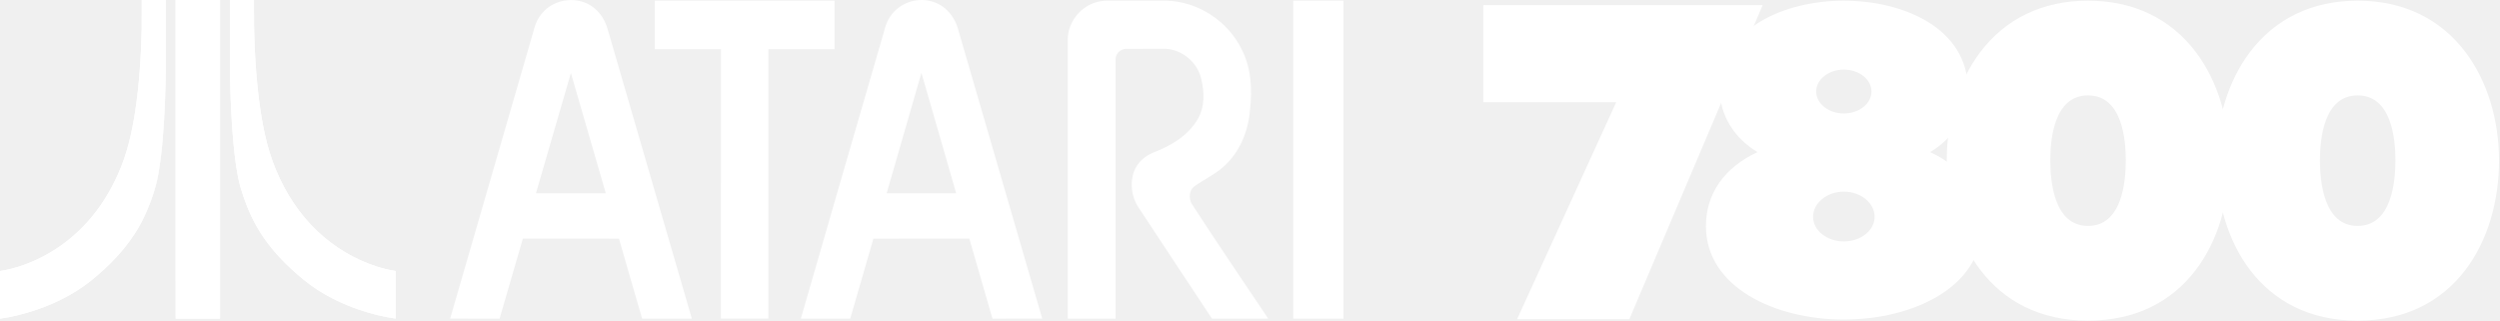
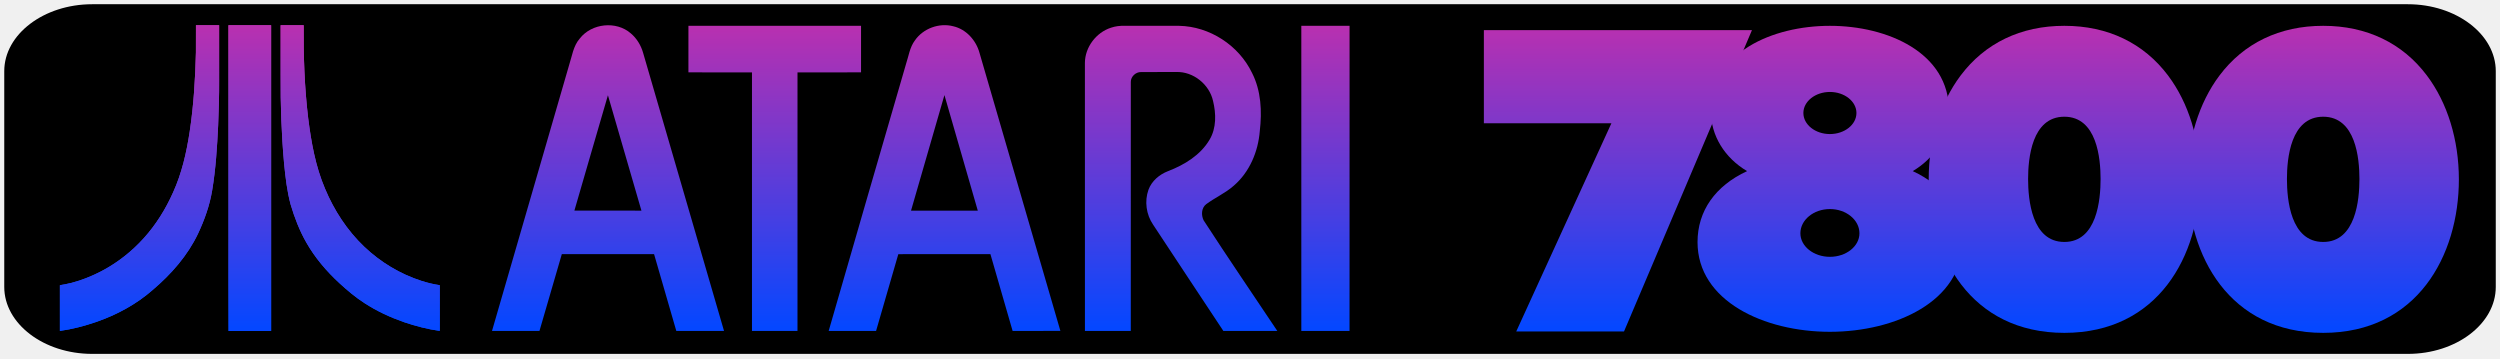
- <svg xmlns="http://www.w3.org/2000/svg" width="566.93px" height="72.714px" enable-background="new 0 0 566.93 72.714" version="1.1" viewBox="0 0 566.93 72.714">
-   <g fill="#fff">
-     <path d="m122.88 3.133c2.804-3.588 8.608-4.201 12.048-1.191 1.407 1.187 2.393 2.82 2.897 4.579 6.369 21.915 12.767 43.82 19.127 65.736-3.758 5e-3 -7.52-6e-3 -11.277 5e-3 -1.773-6.042-3.504-12.097-5.254-18.146-7.269-0.017-14.534-4e-3 -21.802-7e-3 -1.779 6.045-3.536 12.097-5.284 18.153-3.738-0.014-7.477-4e-3 -11.216-8e-3 6.051-20.904 12.109-41.812 18.189-62.709 0.722-2.183 0.994-4.625 2.572-6.412m6.635 13.429c-2.665 9.08-5.276 18.176-7.926 27.259 5.283 0.024 10.563 9e-3 15.844 9e-3 -2.644-9.09-5.274-18.179-7.918-27.268z" />
-     <path d="m202.06 3.604c1.959-2.842 5.746-4.22 9.08-3.343 3.051 0.703 5.387 3.333 6.192 6.294 6.362 21.899 12.748 43.791 19.11 65.69-3.765 0.026-7.526 0-11.29 0.016-1.75-6.049-3.481-12.104-5.245-18.15-7.256 4e-3 -14.511-0.013-21.767 6e-3 -1.734 6.053-3.523 12.092-5.257 18.143-3.735 4e-3 -7.469-4e-3 -11.203 4e-3 6.048-21.021 12.167-42.024 18.263-63.029 0.638-1.9 0.886-3.992 2.117-5.631m-0.916 40.228c5.261 6e-3 10.519 2e-3 15.779 2e-3 -2.617-9.107-5.276-18.204-7.885-27.313-2.628 9.105-5.279 18.201-7.894 27.311z" />
-     <path d="m148.54 0.152h40.791v11c-5.007 4e-3 -10.011-6e-3 -15.016 4e-3 0 20.366 3e-3 40.736-3e-3 61.101h-10.757c0-20.364-4e-3 -40.734 2e-3 -61.101-5.006-0.01-10.01 0-15.019-4e-3 2e-3 -3.667-2e-3 -7.332 2e-3 -11z" />
-     <path d="m248.4 0.599c1.034-0.356 2.136-0.479 3.227-0.452 4.287 0.016 8.575 3e-3 12.861 6e-3 7.22 0.132 14.112 4.612 17.236 11.11 2.163 4.22 2.387 9.127 1.841 13.756-0.376 4.847-2.408 9.692-6.134 12.904-1.969 1.755-4.42 2.816-6.525 4.377-1.157 0.882-1.214 2.594-0.617 3.816 5.69 8.783 11.606 17.432 17.416 26.141-4.249 8e-3 -8.498-0.01-12.747 8e-3 -5.562-8.354-11.065-16.75-16.604-25.116-1.628-2.381-2.071-5.534-1.097-8.252 0.762-2.083 2.582-3.609 4.611-4.396 3.873-1.478 7.691-3.8 9.836-7.453 1.632-2.747 1.548-6.137 0.813-9.143-0.86-3.902-4.663-6.973-8.681-6.838-2.778 0.02-5.556-0.014-8.33 0.013-1.256-0.028-2.438 1.063-2.422 2.335-0.013 19.615 6e-3 39.232-6e-3 58.848-3.613-8e-3 -7.223 0-10.836-4e-3 -7e-3 -21.117 6e-3 -42.236-7e-3 -63.354 0.024-3.7 2.655-7.182 6.165-8.306z" />
-     <path d="m293.38 0.152h11.402c-3e-3 24.037 7e-3 48.071-7e-3 72.109-3.797-0.01-7.596 0-11.396-4e-3 1e-3 -24.037 1e-3 -48.071 1e-3 -72.105z" />
-     <path d="m32.154 5e-3c1.826-6e-3 3.652 0 5.479-4e-3 8e-3 4.294 0 8.589 3e-3 12.882 0.019 3.584-0.082 7.167-0.231 10.748-0.244 5.17-0.568 10.352-1.425 15.462-0.588 3.521-1.807 6.922-3.319 10.146-2.467 5.2-6.343 9.602-10.7 13.303-3.898 3.43-8.551 5.928-13.444 7.617-2.768 0.952-5.617 1.688-8.518 2.098 3e-3 -3.603 3e-3 -7.203 0-10.805 3.492-0.524 6.849-1.766 9.967-3.402 3.7-1.955 7.03-4.588 9.833-7.688 2.895-3.202 5.202-6.907 6.953-10.847 2.062-4.526 3.166-9.415 3.916-14.311 0.94-6.224 1.332-12.517 1.478-18.808 0.02-2.13 2e-3 -4.261 8e-3 -6.391z" />
-     <path d="m39.837 0.011c3.361-0.021 6.724-3e-3 10.086-9e-3 1e-3 24.085 1e-3 48.169 0 72.253-3.354 7e-3 -6.709-0.018-10.063 0.014-0.042-7.68-6e-3 -15.361-0.018-23.041-3e-3 -16.406 7e-3 -32.809-5e-3 -49.217z" />
-     <path d="m52.167 3e-3c1.816-1e-3 3.632-5e-3 5.447 1e-3 -0.059 7.344 0.191 14.699 1.066 21.996 0.717 5.666 1.727 11.376 3.983 16.653 2.14 5.109 5.224 9.856 9.243 13.685 3.838 3.658 8.49 6.474 13.543 8.094 1.41 0.449 2.852 0.805 4.318 1.018-2e-3 3.602-3e-3 7.2 0 10.801-2.88-0.393-5.704-1.135-8.453-2.067-3.273-1.14-6.438-2.614-9.346-4.505-2.123-1.364-4.053-2.998-5.907-4.703-3.057-2.818-5.792-6.021-7.847-9.648-1.607-2.822-2.78-5.877-3.698-8.988-0.842-3.129-1.201-6.361-1.528-9.578-0.632-6.95-0.868-13.936-0.823-20.911 2e-3 -3.955 1e-3 -7.903 2e-3 -11.848z" />
-     <path d="m32.154 5e-3c-6e-3 2.131 0.012 4.262-9e-3 6.393-0.145 6.29-0.537 12.584-1.477 18.808-0.75 4.896-1.854 9.784-3.916 14.311-1.751 3.938-4.059 7.646-6.953 10.848-2.803 3.102-6.134 5.732-9.833 7.688-3.118 1.639-6.475 2.878-9.967 3.4 3e-3 3.604 3e-3 7.205 0 10.807 2.901-0.409 5.75-1.145 8.518-2.098 4.894-1.689 9.546-4.188 13.444-7.617 4.357-3.701 8.233-8.103 10.7-13.303 1.512-3.227 2.731-6.625 3.319-10.146 0.857-5.111 1.181-10.292 1.425-15.462 0.149-3.581 0.25-7.164 0.231-10.748-3e-3 -4.293 5e-3 -8.588-3e-3 -12.882-1.827 1e-3 -3.653-5e-3 -5.479 1e-3" />
-     <path d="m39.837 0.011c0.012 16.407 1e-3 32.813 6e-3 49.217 0.012 7.68-0.025 15.361 0.018 23.041 3.354-0.029 6.709-7e-3 10.063-0.014 1e-3 -24.084 1e-3 -48.168 0-72.253-3.363 6e-3 -6.726-0.014-10.087 9e-3" />
-     <path d="m52.167 3e-3c-1e-3 3.945 0 7.895 0 11.842-0.045 6.978 0.191 13.961 0.823 20.911 0.327 3.216 0.686 6.449 1.528 9.578 0.918 3.111 2.091 6.166 3.698 8.988 2.054 3.627 4.79 6.83 7.847 9.648 1.854 1.705 3.785 3.339 5.907 4.703 2.907 1.891 6.073 3.365 9.346 4.504 2.749 0.936 5.573 1.678 8.453 2.068-3e-3 -3.601-2e-3 -7.199 0-10.801-1.466-0.213-2.908-0.566-4.318-1.018-5.053-1.62-9.705-4.436-13.543-8.094-4.019-3.826-7.103-8.574-9.243-13.685-2.257-5.277-3.267-10.987-3.983-16.653-0.875-7.295-1.125-14.65-1.066-21.994-1.817-2e-3 -3.632 2e-3 -5.449 3e-3" />
-     <path d="m437.87 34.488c5.281-3.112 8.575-8.381 8.575-14.23 0-13.813-14.59-20.104-28.146-20.104-13.558 0-28.146 6.291-28.146 20.104 0 5.851 3.293 11.118 8.574 14.23-7.511 3.479-11.714 9.403-11.714 16.784 0 13.913 15.737 21.192 31.283 21.192s31.283-7.279 31.283-21.192c4e-3 -7.381-4.199-13.308-11.709-16.784zm-19.57-8.756c-3.458 0-6.271-2.23-6.271-4.974s2.813-4.975 6.271-4.975c3.455 0 6.27 2.231 6.27 4.975-1e-3 2.744-2.813 4.974-6.27 4.974zm0 17.725c3.848 0 6.979 2.567 6.979 5.728 0 3.065-3.131 5.56-6.979 5.56-3.85 0-6.979-2.492-6.979-5.56 0-3.161 3.13-5.728 6.979-5.728z" />
-     <path d="m498.23 11.921c-5.774-7.698-14.257-11.769-24.529-11.769s-18.755 4.069-24.529 11.769c-4.854 6.476-7.528 15.181-7.528 24.513 0 18.058 9.912 36.28 32.06 36.28s32.062-18.223 32.062-36.28c-4e-3 -9.333-2.679-18.038-7.536-24.513zm-24.529 39.309c-7.721 0-8.566-10.037-8.566-14.881 0-4.798 0.848-14.714 8.566-14.714 7.721 0 8.565 9.916 8.565 14.714 2e-3 4.844-0.844 14.881-8.565 14.881z" />
-     <path d="m559.4 11.921c-5.772-7.698-14.256-11.769-24.527-11.769-10.272 0-18.755 4.069-24.529 11.769-4.854 6.476-7.53 15.181-7.53 24.513 0 18.058 9.914 36.28 32.062 36.28 22.146 0 32.061-18.223 32.061-36.28-4e-3 -9.333-2.679-18.038-7.537-24.513zm-24.527 39.309c-7.722 0-8.567-10.037-8.567-14.881 0-4.798 0.848-14.714 8.567-14.714s8.565 9.916 8.565 14.714c2e-3 4.844-0.845 14.881-8.565 14.881z" />
-     <polygon points="336.52 1.165 336.52 23.181 366.66 23.181 344.17 72.386 369.64 72.386 399.88 1.165" />
+ <svg xmlns="http://www.w3.org/2000/svg" width="590.81" height="84.631" enable-background="new 0 0 566.93 72.714" version="1.1" viewBox="0 0 590.81 84.631">
+   <path d="m589.81 67.818c0 8.697-9.347 15.813-20.772 15.813h-547.26c-11.425 0-20.772-7.116-20.772-15.813v-51.005c0-8.697 9.347-15.813 20.772-15.813h547.26c11.425 0 20.772 7.116 20.772 15.813z" stroke-width=".906" />
+   <g transform="translate(14.153 5.9489)">
+     <linearGradient id="SVGID_1_" x1="129.53" x2="129.53" y1=".357" y2="71.357" gradientUnits="userSpaceOnUse">
+       <stop stop-color="#B830B0" offset="0" />
+       <stop stop-color="#0547FF" offset="1" />
+     </linearGradient>
+     <path d="m122.88 3.133c2.804-3.588 8.608-4.201 12.048-1.191 1.407 1.187 2.393 2.82 2.897 4.579 6.369 21.915 12.767 43.82 19.127 65.736-3.758 5e-3 -7.52-6e-3 -11.277 5e-3 -1.773-6.042-3.504-12.097-5.254-18.146-7.269-0.017-14.534-4e-3 -21.802-7e-3 -1.779 6.045-3.536 12.097-5.284 18.153-3.738-0.014-7.477-4e-3 -11.216-8e-3 6.051-20.904 12.109-41.812 18.189-62.709 0.722-2.183 0.994-4.625 2.572-6.412m6.635 13.429c-2.665 9.08-5.276 18.176-7.926 27.259 5.283 0.024 10.563 9e-3 15.844 9e-3 -2.644-9.09-5.274-18.179-7.918-27.268z" fill="url(#SVGID_1_)" />
+     <linearGradient id="SVGID_2_" x1="209.06" x2="209.06" y1=".357" y2="71.357" gradientUnits="userSpaceOnUse">
+       <stop stop-color="#B830B0" offset="0" />
+       <stop stop-color="#0547FF" offset="1" />
+     </linearGradient>
+     <path d="m202.06 3.604c1.959-2.842 5.746-4.22 9.08-3.343 3.051 0.703 5.387 3.333 6.192 6.294 6.362 21.899 12.748 43.791 19.11 65.69-3.765 0.026-7.526 0-11.29 0.016-1.75-6.049-3.481-12.104-5.245-18.15-7.256 4e-3 -14.511-0.013-21.767 6e-3 -1.734 6.053-3.523 12.092-5.257 18.143-3.735 4e-3 -7.469-4e-3 -11.203 4e-3 6.048-21.021 12.167-42.024 18.263-63.029 0.638-1.9 0.886-3.992 2.117-5.631m-0.916 40.228c5.261 6e-3 10.519 2e-3 15.779 2e-3 -2.617-9.107-5.276-18.204-7.885-27.313-2.628 9.105-5.279 18.201-7.894 27.311z" fill="url(#SVGID_2_)" />
+     <linearGradient id="SVGID_3_" x1="168.93" x2="168.93" y1=".357" y2="71.357" gradientUnits="userSpaceOnUse">
+       <stop stop-color="#B830B0" offset="0" />
+       <stop stop-color="#0547FF" offset="1" />
+     </linearGradient>
+     <path d="m148.54 0.152h40.791v11c-5.007 4e-3 -10.011-6e-3 -15.016 4e-3 0 20.366 3e-3 40.736-3e-3 61.101h-10.757c0-20.364-4e-3 -40.734 2e-3 -61.101-5.006-0.01-10.01 0-15.019-4e-3 2e-3 -3.667-2e-3 -7.332 2e-3 -11z" fill="url(#SVGID_3_)" />
+     <linearGradient id="SVGID_4_" x1="264.97" x2="264.97" y1=".357" y2="71.357" gradientUnits="userSpaceOnUse">
+       <stop stop-color="#B830B0" offset="0" />
+       <stop stop-color="#0547FF" offset="1" />
+     </linearGradient>
+     <path d="m248.4 0.599c1.034-0.356 2.136-0.479 3.227-0.452 4.287 0.016 8.575 3e-3 12.861 6e-3 7.22 0.132 14.112 4.612 17.236 11.11 2.163 4.22 2.387 9.127 1.841 13.756-0.376 4.847-2.408 9.692-6.134 12.904-1.969 1.755-4.42 2.816-6.525 4.377-1.157 0.882-1.214 2.594-0.617 3.816 5.69 8.783 11.606 17.432 17.416 26.141-4.249 8e-3 -8.498-0.01-12.747 8e-3 -5.562-8.354-11.065-16.75-16.604-25.116-1.628-2.381-2.071-5.534-1.097-8.252 0.762-2.083 2.582-3.609 4.611-4.396 3.873-1.478 7.691-3.8 9.836-7.453 1.632-2.747 1.548-6.137 0.813-9.143-0.86-3.902-4.663-6.973-8.681-6.838-2.778 0.02-5.556-0.014-8.33 0.013-1.256-0.028-2.438 1.063-2.422 2.335-0.013 19.615 6e-3 39.232-6e-3 58.848-3.613-8e-3 -7.223 0-10.836-4e-3 -7e-3 -21.117 6e-3 -42.236-7e-3 -63.354 0.024-3.7 2.655-7.182 6.165-8.306z" fill="url(#SVGID_4_)" />
+     <linearGradient id="SVGID_5_" x1="299.09" x2="299.09" y1=".357" y2="71.357" gradientUnits="userSpaceOnUse">
+       <stop stop-color="#B830B0" offset="0" />
+       <stop stop-color="#0547FF" offset="1" />
+     </linearGradient>
+     <path d="m293.38 0.152h11.402c-3e-3 24.037 7e-3 48.071-7e-3 72.109-3.797-0.01-7.596 0-11.396-4e-3 1e-3 -24.037 1e-3 -48.071 1e-3 -72.105z" fill="url(#SVGID_5_)" />
+     <linearGradient id="SVGID_6_" x1="18.819" x2="18.819" y1=".357" y2="71.357" gradientUnits="userSpaceOnUse">
+       <stop stop-color="#B830B0" offset="0" />
+       <stop stop-color="#0547FF" offset="1" />
+     </linearGradient>
+     <path d="m32.154 5e-3c1.826-6e-3 3.652 0 5.479-4e-3 8e-3 4.294 0 8.589 3e-3 12.882 0.019 3.584-0.082 7.167-0.231 10.748-0.244 5.17-0.568 10.352-1.425 15.462-0.588 3.521-1.807 6.922-3.319 10.146-2.467 5.2-6.343 9.602-10.7 13.303-3.898 3.43-8.551 5.928-13.444 7.617-2.768 0.952-5.617 1.688-8.518 2.098 3e-3 -3.603 3e-3 -7.203 0-10.805 3.492-0.524 6.849-1.766 9.967-3.402 3.7-1.955 7.03-4.588 9.833-7.688 2.895-3.202 5.202-6.907 6.953-10.847 2.062-4.526 3.166-9.415 3.916-14.311 0.94-6.224 1.332-12.517 1.478-18.808 0.02-2.13 2e-3 -4.261 8e-3 -6.391z" fill="url(#SVGID_6_)" />
+     <linearGradient id="SVGID_7_" x1="44.88" x2="44.88" y1=".357" y2="71.357" gradientUnits="userSpaceOnUse">
+       <stop stop-color="#B830B0" offset="0" />
+       <stop stop-color="#0547FF" offset="1" />
+     </linearGradient>
+     <path d="m39.837 0.011c3.361-0.021 6.724-3e-3 10.086-9e-3 1e-3 24.085 1e-3 48.169 0 72.253-3.354 7e-3 -6.709-0.018-10.063 0.014-0.042-7.68-6e-3 -15.361-0.018-23.041-3e-3 -16.406 7e-3 -32.809-5e-3 -49.217z" fill="url(#SVGID_7_)" />
+     <linearGradient id="SVGID_8_" x1="70.963" x2="70.963" y1=".357" y2="71.357" gradientUnits="userSpaceOnUse">
+       <stop stop-color="#B830B0" offset="0" />
+       <stop stop-color="#0547FF" offset="1" />
+     </linearGradient>
+     <path d="m52.167 3e-3c1.816-1e-3 3.632-5e-3 5.447 1e-3 -0.059 7.344 0.191 14.699 1.066 21.996 0.717 5.666 1.727 11.376 3.983 16.653 2.14 5.109 5.224 9.856 9.243 13.685 3.838 3.658 8.49 6.474 13.543 8.094 1.41 0.449 2.852 0.805 4.318 1.018-2e-3 3.602-3e-3 7.2 0 10.801-2.88-0.393-5.704-1.135-8.453-2.067-3.273-1.14-6.438-2.614-9.346-4.505-2.123-1.364-4.053-2.998-5.907-4.703-3.057-2.818-5.792-6.021-7.847-9.648-1.607-2.822-2.78-5.877-3.698-8.988-0.842-3.129-1.201-6.361-1.528-9.578-0.632-6.95-0.868-13.936-0.823-20.911 2e-3 -3.955 1e-3 -7.903 2e-3 -11.848z" fill="url(#SVGID_8_)" />
+     <path d="m32.154 5e-3c-6e-3 2.131 0.012 4.262-9e-3 6.393-0.145 6.29-0.537 12.584-1.477 18.808-0.75 4.896-1.854 9.784-3.916 14.311-1.751 3.938-4.059 7.646-6.953 10.848-2.803 3.102-6.134 5.732-9.833 7.688-3.118 1.639-6.475 2.878-9.967 3.4 3e-3 3.604 3e-3 7.205 0 10.807 2.901-0.409 5.75-1.145 8.518-2.098 4.894-1.689 9.546-4.188 13.444-7.617 4.357-3.701 8.233-8.103 10.7-13.303 1.512-3.227 2.731-6.625 3.319-10.146 0.857-5.111 1.181-10.292 1.425-15.462 0.149-3.581 0.25-7.164 0.231-10.748-3e-3 -4.293 5e-3 -8.588-3e-3 -12.882-1.827 1e-3 -3.653-5e-3 -5.479 1e-3" fill="url(#SVGID_6_)" />
+     <path d="m39.837 0.011c0.012 16.407 1e-3 32.813 6e-3 49.217 0.012 7.68-0.025 15.361 0.018 23.041 3.354-0.029 6.709-7e-3 10.063-0.014 1e-3 -24.084 1e-3 -48.168 0-72.253-3.363 6e-3 -6.726-0.014-10.087 9e-3" fill="url(#SVGID_7_)" />
+     <linearGradient id="SVGID_11_" x1="70.965" x2="70.965" y1=".357" y2="71.357" gradientUnits="userSpaceOnUse">
+       <stop stop-color="#B830B0" offset="0" />
+       <stop stop-color="#0547FF" offset="1" />
+     </linearGradient>
+     <path d="m52.167 3e-3c-1e-3 3.945 0 7.895 0 11.842-0.045 6.978 0.191 13.961 0.823 20.911 0.327 3.216 0.686 6.449 1.528 9.578 0.918 3.111 2.091 6.166 3.698 8.988 2.054 3.627 4.79 6.83 7.847 9.648 1.854 1.705 3.785 3.339 5.907 4.703 2.907 1.891 6.073 3.365 9.346 4.504 2.749 0.936 5.573 1.678 8.453 2.068-3e-3 -3.601-2e-3 -7.199 0-10.801-1.466-0.213-2.908-0.566-4.318-1.018-5.053-1.62-9.705-4.436-13.543-8.094-4.019-3.826-7.103-8.574-9.243-13.685-2.257-5.277-3.267-10.987-3.983-16.653-0.875-7.295-1.125-14.65-1.066-21.994-1.817-2e-3 -3.632 2e-3 -5.449 3e-3" fill="url(#SVGID_11_)" />
+     <linearGradient id="SVGID_12_" x1="418.3" x2="418.3" y1=".357" y2="71.357" gradientUnits="userSpaceOnUse">
+       <stop stop-color="#B830B0" offset="0" />
+       <stop stop-color="#0547FF" offset="1" />
+     </linearGradient>
+     <path d="m437.87 34.488c5.281-3.112 8.575-8.381 8.575-14.23 0-13.813-14.59-20.104-28.146-20.104-13.558 0-28.146 6.291-28.146 20.104 0 5.851 3.293 11.118 8.574 14.23-7.511 3.479-11.714 9.403-11.714 16.784 0 13.913 15.737 21.192 31.283 21.192s31.283-7.279 31.283-21.192c4e-3 -7.381-4.199-13.308-11.709-16.784zm-19.57-8.756c-3.458 0-6.271-2.23-6.271-4.974s2.813-4.975 6.271-4.975c3.455 0 6.27 2.231 6.27 4.975-1e-3 2.744-2.813 4.974-6.27 4.974zm0 17.725c3.848 0 6.979 2.567 6.979 5.728 0 3.065-3.131 5.56-6.979 5.56-3.85 0-6.979-2.492-6.979-5.56 0-3.161 3.13-5.728 6.979-5.728z" fill="url(#SVGID_12_)" />
+     <linearGradient id="SVGID_13_" x1="473.71" x2="473.71" y1=".357" y2="71.357" gradientUnits="userSpaceOnUse">
+       <stop stop-color="#B830B0" offset="0" />
+       <stop stop-color="#0547FF" offset="1" />
+     </linearGradient>
+     <path d="m498.23 11.921c-5.774-7.698-14.257-11.769-24.529-11.769s-18.755 4.069-24.529 11.769c-4.854 6.476-7.528 15.181-7.528 24.513 0 18.058 9.912 36.28 32.06 36.28s32.062-18.223 32.062-36.28c-4e-3 -9.333-2.679-18.038-7.536-24.513zm-24.529 39.309c-7.721 0-8.566-10.037-8.566-14.881 0-4.798 0.848-14.714 8.566-14.714 7.721 0 8.565 9.916 8.565 14.714 2e-3 4.844-0.844 14.881-8.565 14.881z" fill="url(#SVGID_13_)" />
+     <linearGradient id="SVGID_14_" x1="534.87" x2="534.87" y1=".357" y2="71.357" gradientUnits="userSpaceOnUse">
+       <stop stop-color="#B830B0" offset="0" />
+       <stop stop-color="#0547FF" offset="1" />
+     </linearGradient>
+     <path d="m559.4 11.921c-5.772-7.698-14.256-11.769-24.527-11.769-10.272 0-18.755 4.069-24.529 11.769-4.854 6.476-7.53 15.181-7.53 24.513 0 18.058 9.914 36.28 32.062 36.28 22.146 0 32.061-18.223 32.061-36.28-4e-3 -9.333-2.679-18.038-7.537-24.513zm-24.527 39.309c-7.722 0-8.567-10.037-8.567-14.881 0-4.798 0.848-14.714 8.567-14.714s8.565 9.916 8.565 14.714c2e-3 4.844-0.845 14.881-8.565 14.881z" fill="url(#SVGID_14_)" />
+     <linearGradient id="SVGID_15_" x1="368.2" x2="368.2" y1=".357" y2="71.357" gradientUnits="userSpaceOnUse">
+       <stop stop-color="#B830B0" offset="0" />
+       <stop stop-color="#0547FF" offset="1" />
+     </linearGradient>
+     <polygon points="366.66 23.181 344.17 72.386 369.64 72.386 399.88 1.165 336.52 1.165 336.52 23.181" fill="url(#SVGID_15_)" />
  </g>
</svg>
